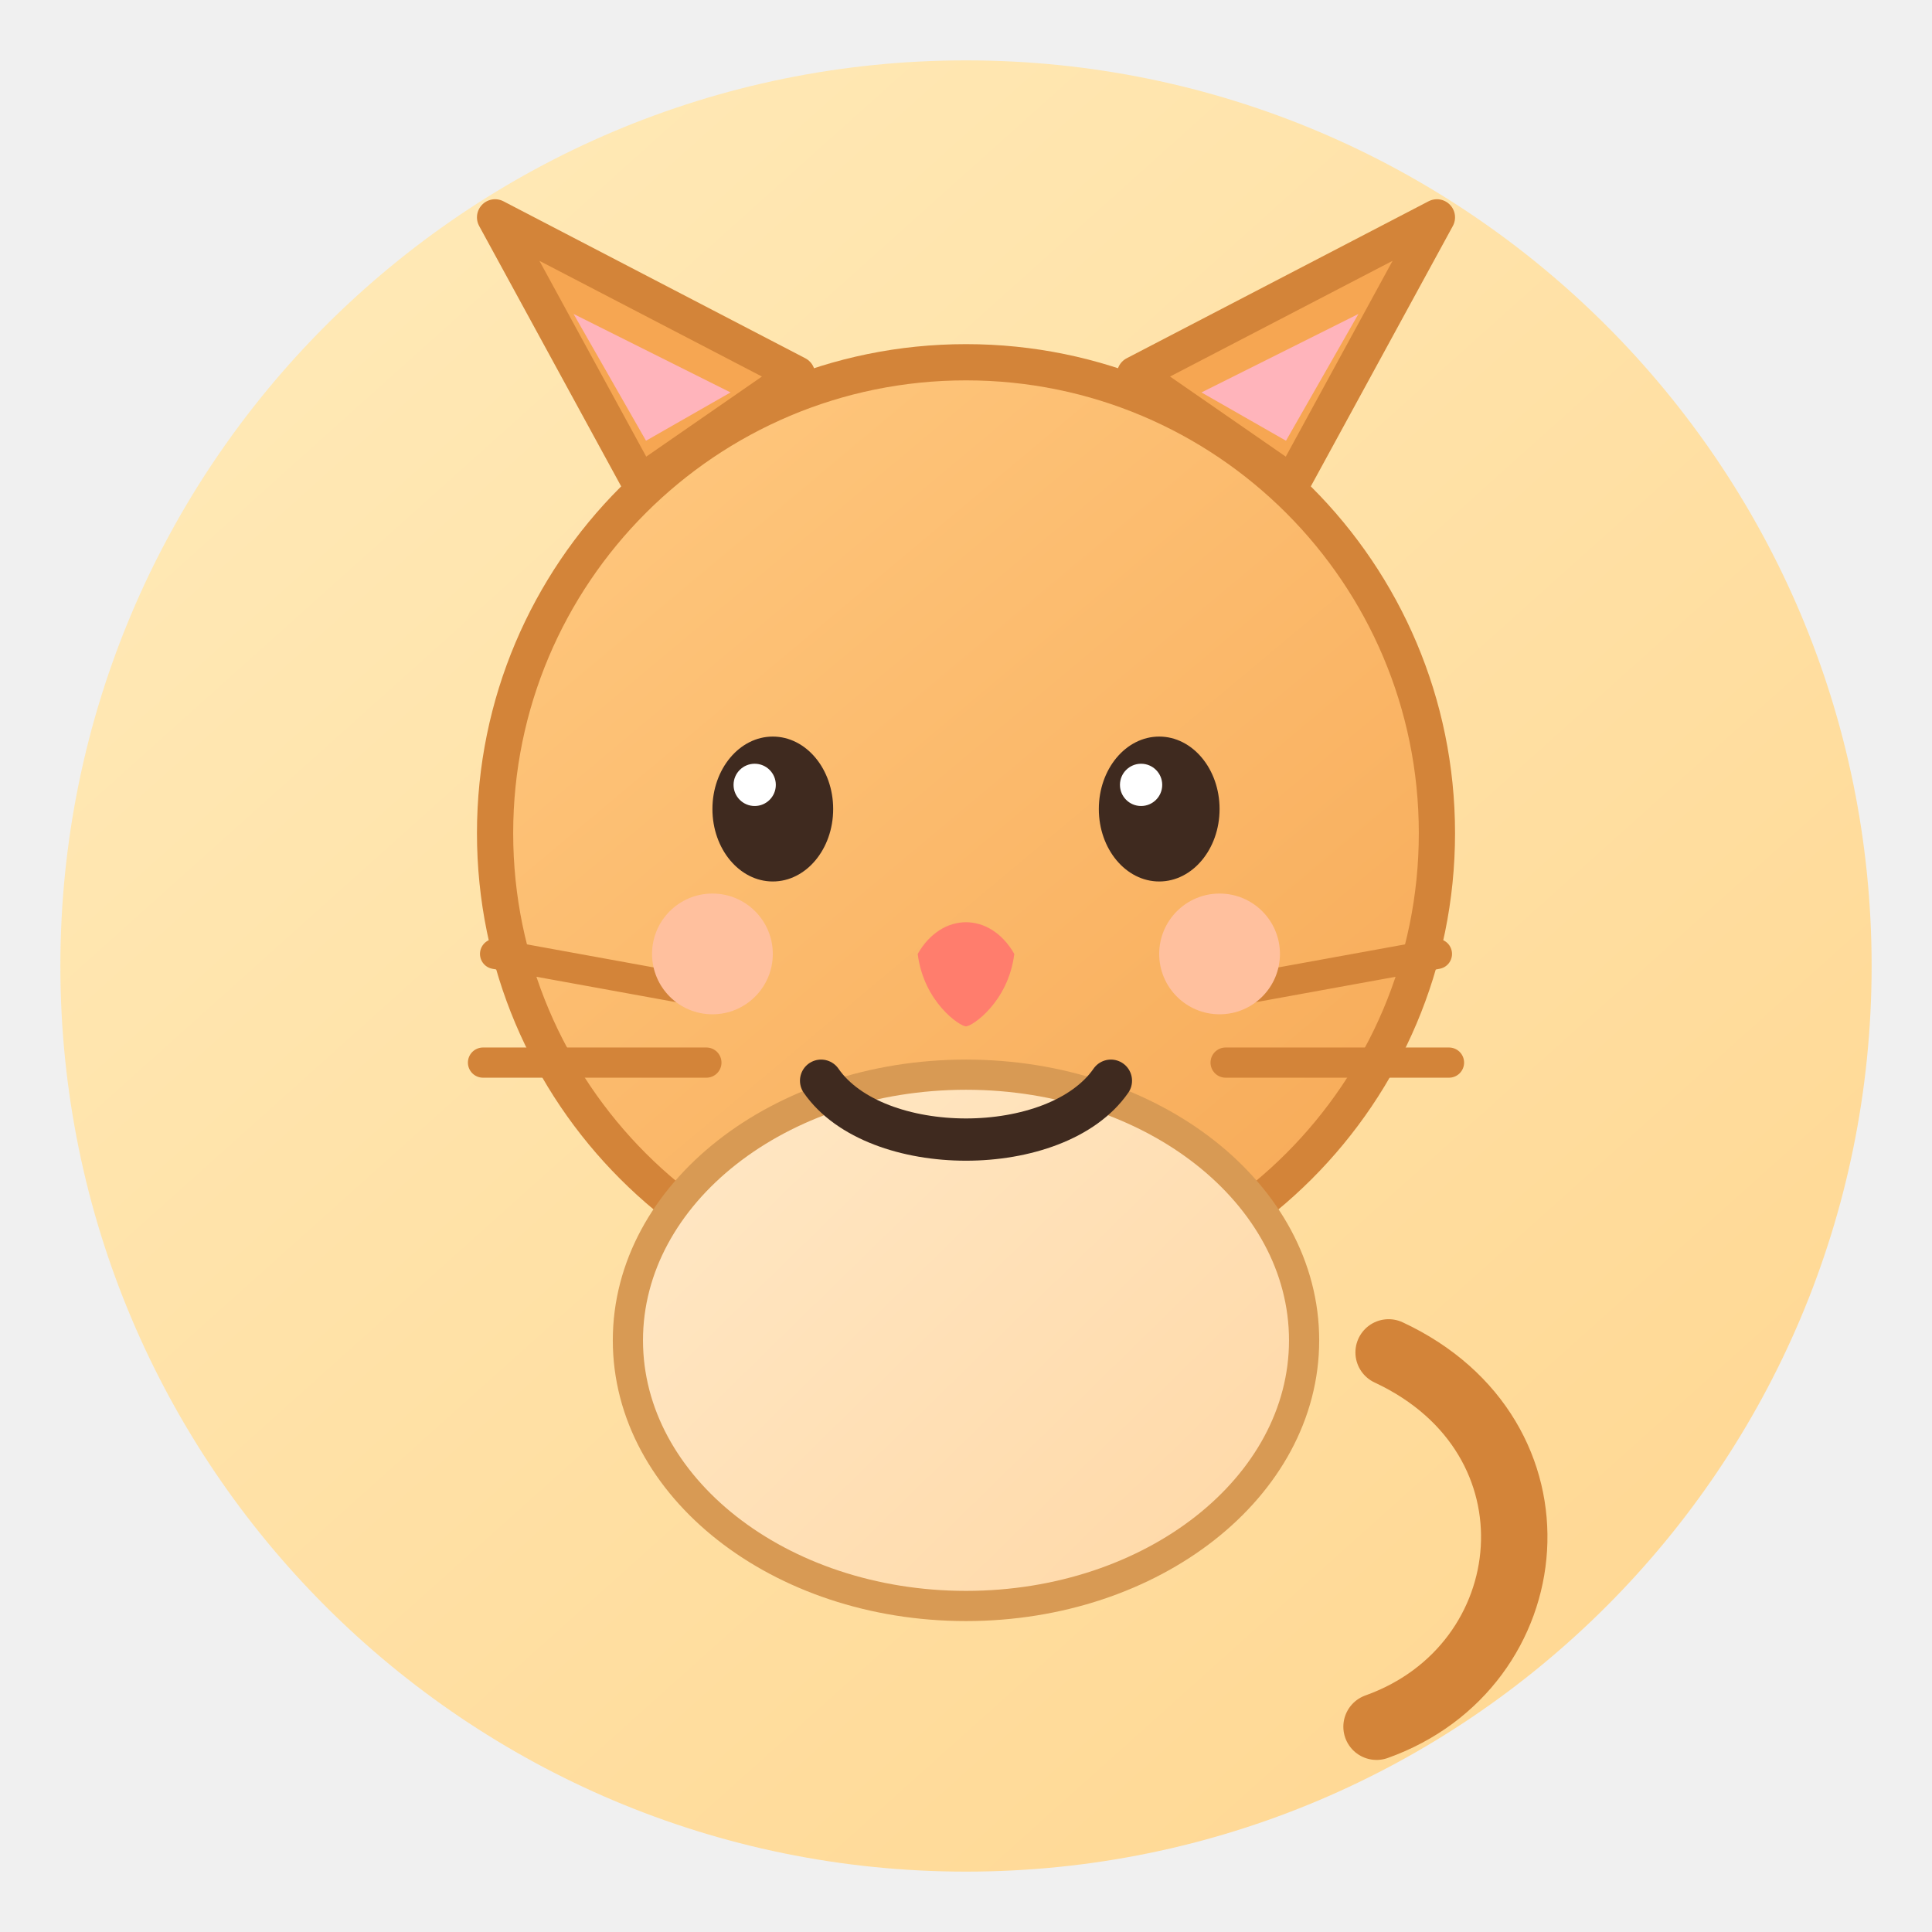
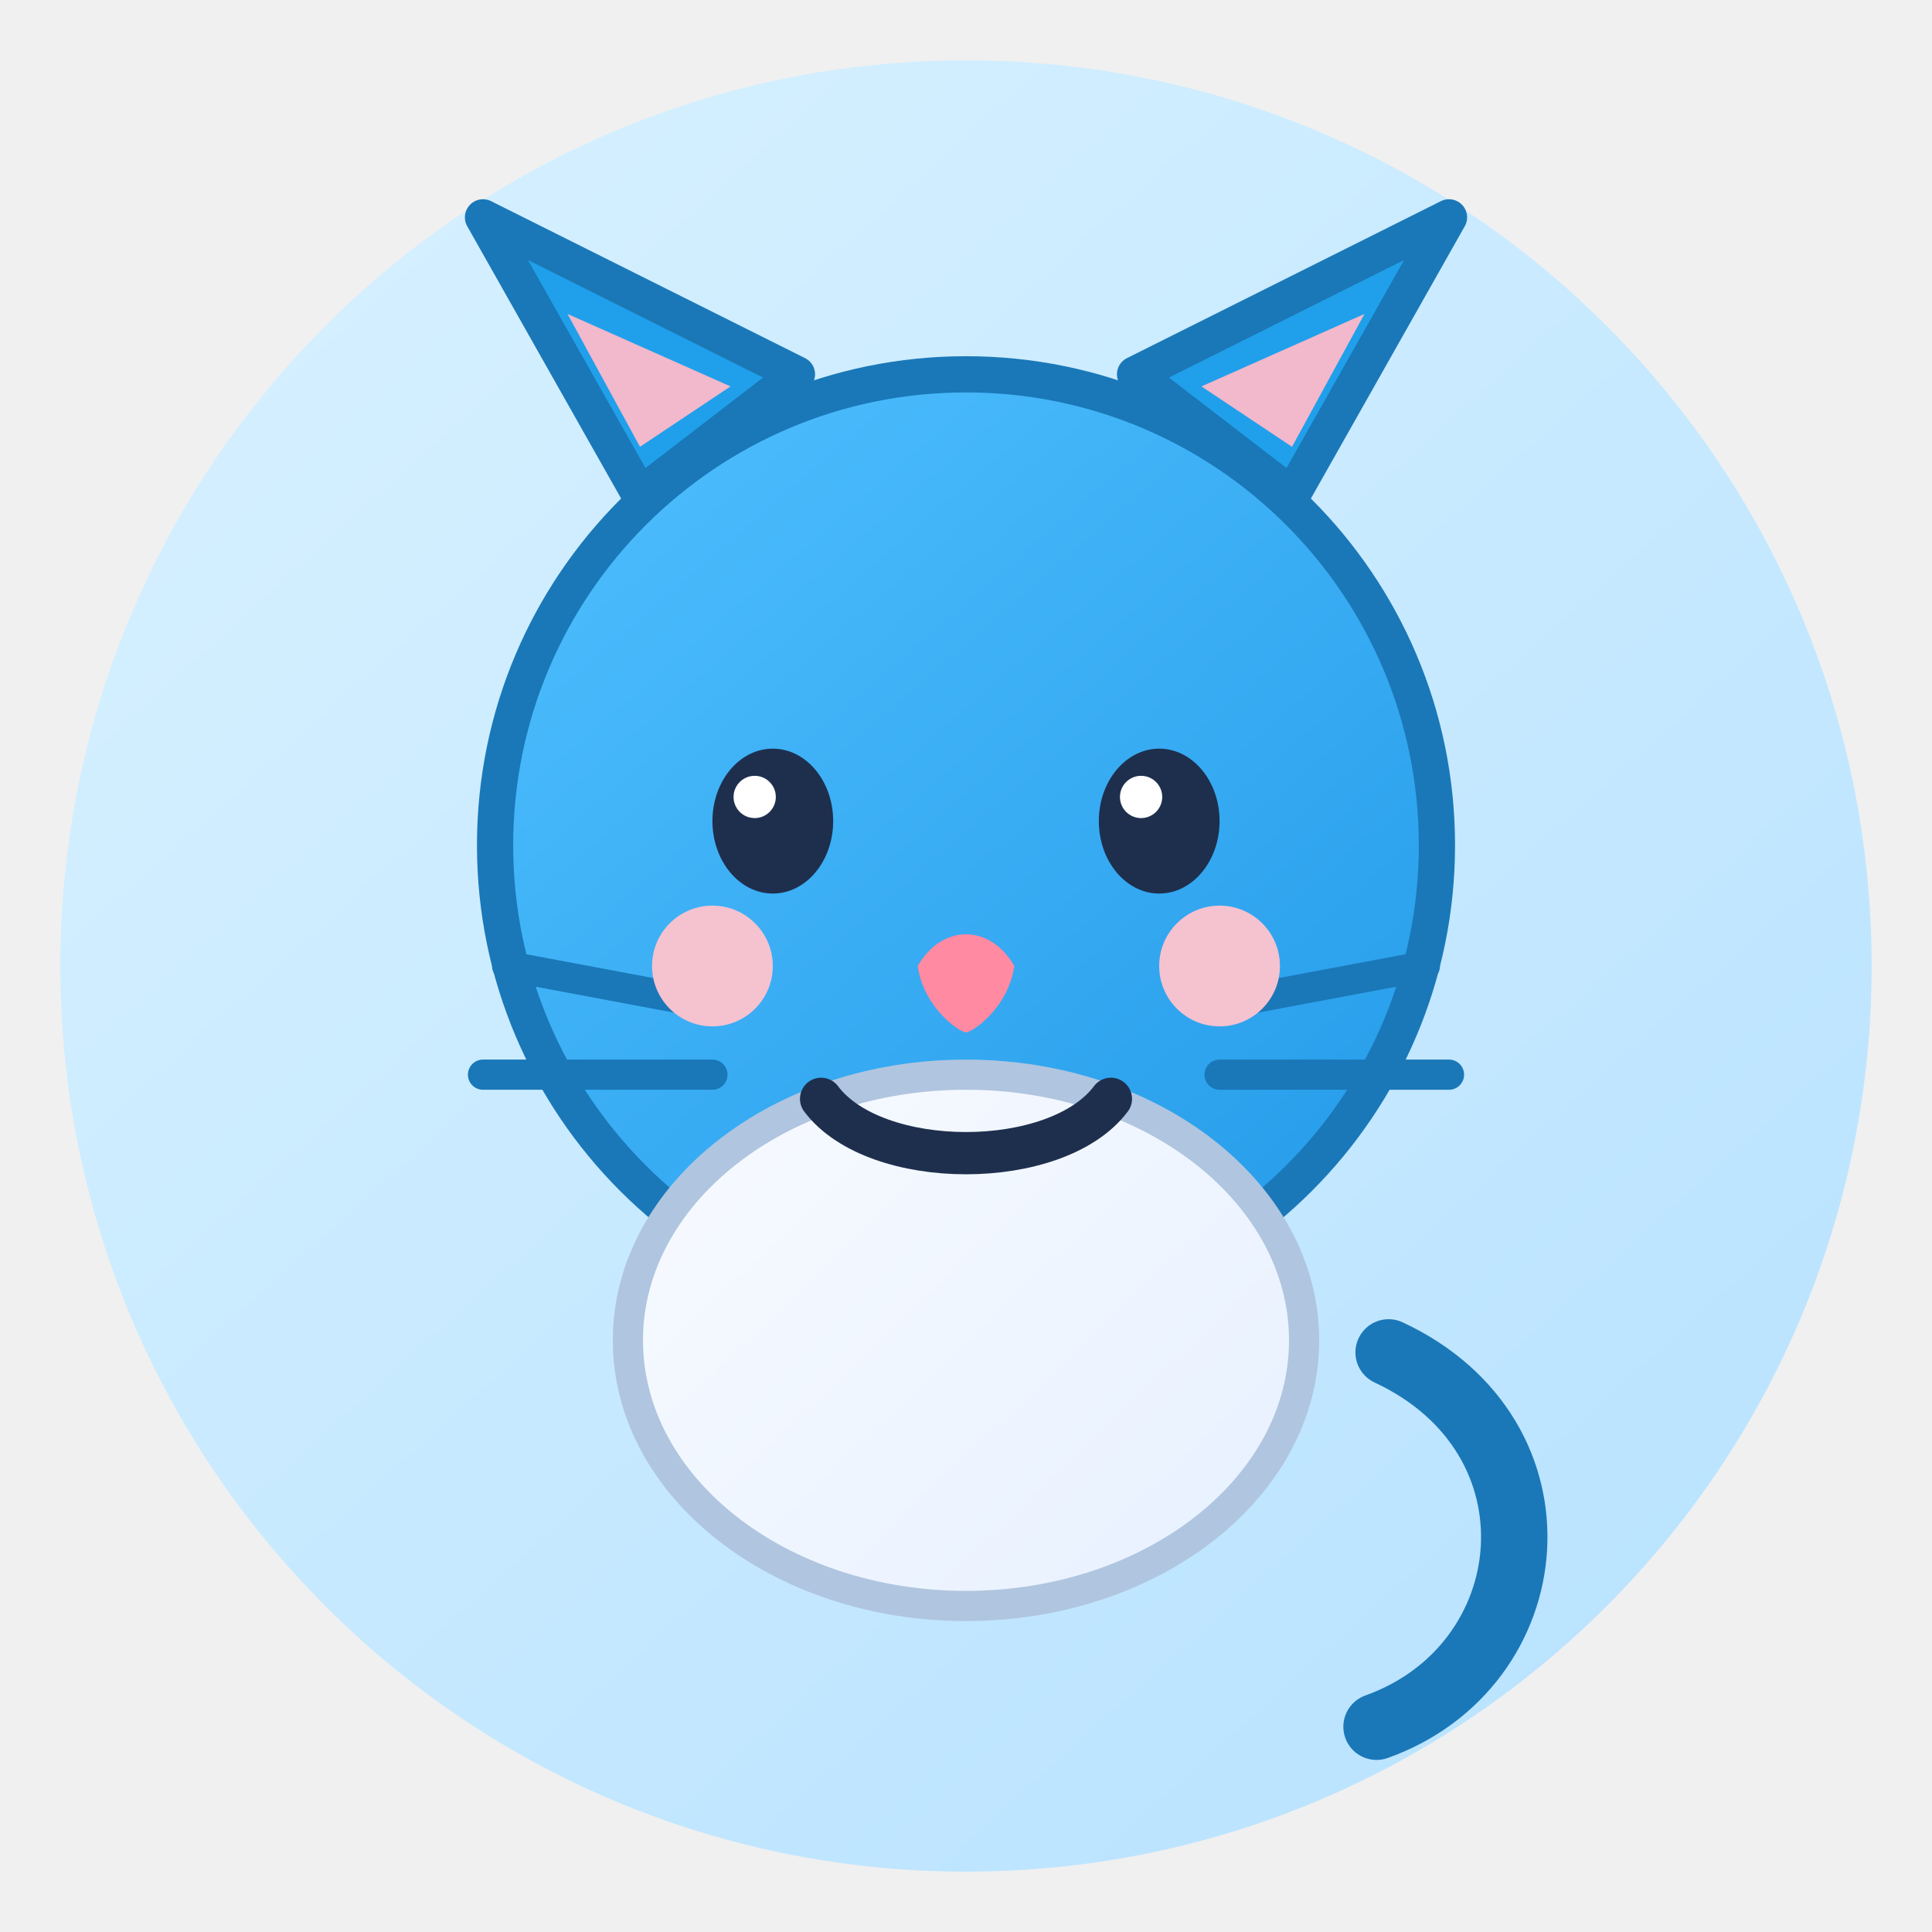
<svg xmlns="http://www.w3.org/2000/svg" width="320" height="320" viewBox="0 0 320 320" fill="none">
  <defs>
-     <linearGradient id="catBg" x1="40" y1="20" x2="284" y2="292" gradientUnits="userSpaceOnUse">
-       <stop stop-color="#FFEAB8" />
-       <stop offset="1" stop-color="#FFD792" />
+     <linearGradient id="catBg" x1="34" y1="18" x2="286" y2="298" gradientUnits="userSpaceOnUse">
+       <stop stop-color="#D7F1FF" />
+       <stop offset="1" stop-color="#B8E2FF" />
    </linearGradient>
-     <linearGradient id="catFace" x1="86" y1="66" x2="230" y2="238" gradientUnits="userSpaceOnUse">
-       <stop stop-color="#FFC980" />
-       <stop offset="1" stop-color="#F6A652" />
+     <linearGradient id="catFur" x1="84" y1="66" x2="236" y2="242" gradientUnits="userSpaceOnUse">
+       <stop stop-color="#4FC0FF" />
+       <stop offset="1" stop-color="#1F96E6" />
    </linearGradient>
-     <linearGradient id="catBelly" x1="116" y1="170" x2="204" y2="260" gradientUnits="userSpaceOnUse">
-       <stop stop-color="#FFE8C6" />
-       <stop offset="1" stop-color="#FFD9A8" />
+     <linearGradient id="catBelly" x1="116" y1="168" x2="204" y2="260" gradientUnits="userSpaceOnUse">
+       <stop stop-color="#F8FBFF" />
+       <stop offset="1" stop-color="#E8F1FF" />
    </linearGradient>
  </defs>
  <circle cx="160" cy="160" r="150" fill="url(#catBg)" />
-   <path d="M106 80L82 36L132 62L106 80Z" fill="#F6A652" stroke="#D38439" stroke-width="6" stroke-linejoin="round" />
-   <path d="M214 80L238 36L188 62L214 80Z" fill="#F6A652" stroke="#D38439" stroke-width="6" stroke-linejoin="round" />
-   <path d="M107 73L95 52L121 65L107 73Z" fill="#FFB4BB" />
-   <path d="M213 73L225 52L199 65L213 73Z" fill="#FFB4BB" />
-   <circle cx="160" cy="138" r="78" fill="url(#catFace)" stroke="#D38439" stroke-width="6" />
-   <ellipse cx="160" cy="222" rx="56" ry="44" fill="url(#catBelly)" stroke="#D89A54" stroke-width="5" />
-   <ellipse cx="128" cy="134" rx="10" ry="12" fill="#3F2A1F" />
-   <ellipse cx="192" cy="134" rx="10" ry="12" fill="#3F2A1F" />
-   <circle cx="125" cy="130" r="3.5" fill="#FFFFFF" />
-   <circle cx="189" cy="130" r="3.5" fill="#FFFFFF" />
-   <path d="M152 158C156 151 164 151 168 158C167 166 161 170 160 170C159 170 153 166 152 158Z" fill="#FF7D6D" />
-   <path d="M136 179C145 192 175 192 184 179" stroke="#3F2A1F" stroke-width="7" stroke-linecap="round" />
-   <path d="M115 164L82 158" stroke="#D38439" stroke-width="5" stroke-linecap="round" />
-   <path d="M117 176L80 176" stroke="#D38439" stroke-width="5" stroke-linecap="round" />
-   <path d="M205 164L238 158" stroke="#D38439" stroke-width="5" stroke-linecap="round" />
-   <path d="M203 176L240 176" stroke="#D38439" stroke-width="5" stroke-linecap="round" />
-   <path d="M230 224C260 238 256 276 228 286" stroke="#D38439" stroke-width="11" stroke-linecap="round" />
-   <circle cx="118" cy="158" r="10" fill="#FFC09E" />
-   <circle cx="202" cy="158" r="10" fill="#FFC09E" />
+   <path d="M106 82L80 36L132 62L106 82Z" fill="#20A0EB" stroke="#1A78B8" stroke-width="6" stroke-linejoin="round" />
+   <path d="M214 82L240 36L188 62L214 82Z" fill="#20A0EB" stroke="#1A78B8" stroke-width="6" stroke-linejoin="round" />
+   <path d="M106 74L94 52L121 64L106 74Z" fill="#F2B8CB" />
+   <path d="M214 74L226 52L199 64L214 74Z" fill="#F2B8CB" />
+   <circle cx="160" cy="140" r="78" fill="url(#catFur)" stroke="#1A78B8" stroke-width="6" />
+   <ellipse cx="160" cy="222" rx="56" ry="44" fill="url(#catBelly)" stroke="#B0C5DF" stroke-width="5" />
+   <ellipse cx="128" cy="136" rx="10" ry="12" fill="#1E2F4E" />
+   <ellipse cx="192" cy="136" rx="10" ry="12" fill="#1E2F4E" />
+   <circle cx="125" cy="132" r="3.5" fill="#FFFFFF" />
+   <circle cx="189" cy="132" r="3.5" fill="#FFFFFF" />
+   <path d="M152 160C156 153 164 153 168 160C167 167 161 171 160 171C159 171 153 167 152 160Z" fill="#FF8AA1" />
+   <path d="M136 182C145 194 175 194 184 182" stroke="#1E2F4E" stroke-width="7" stroke-linecap="round" />
+   <path d="M116 166L84 160" stroke="#1A78B8" stroke-width="5" stroke-linecap="round" />
+   <path d="M118 178L80 178" stroke="#1A78B8" stroke-width="5" stroke-linecap="round" />
+   <path d="M204 166L236 160" stroke="#1A78B8" stroke-width="5" stroke-linecap="round" />
+   <path d="M202 178L240 178" stroke="#1A78B8" stroke-width="5" stroke-linecap="round" />
+   <path d="M230 224C260 238 256 276 228 286" stroke="#1A78B8" stroke-width="11" stroke-linecap="round" />
+   <circle cx="118" cy="160" r="10" fill="#F5C2D0" />
+   <circle cx="202" cy="160" r="10" fill="#F5C2D0" />
</svg>
